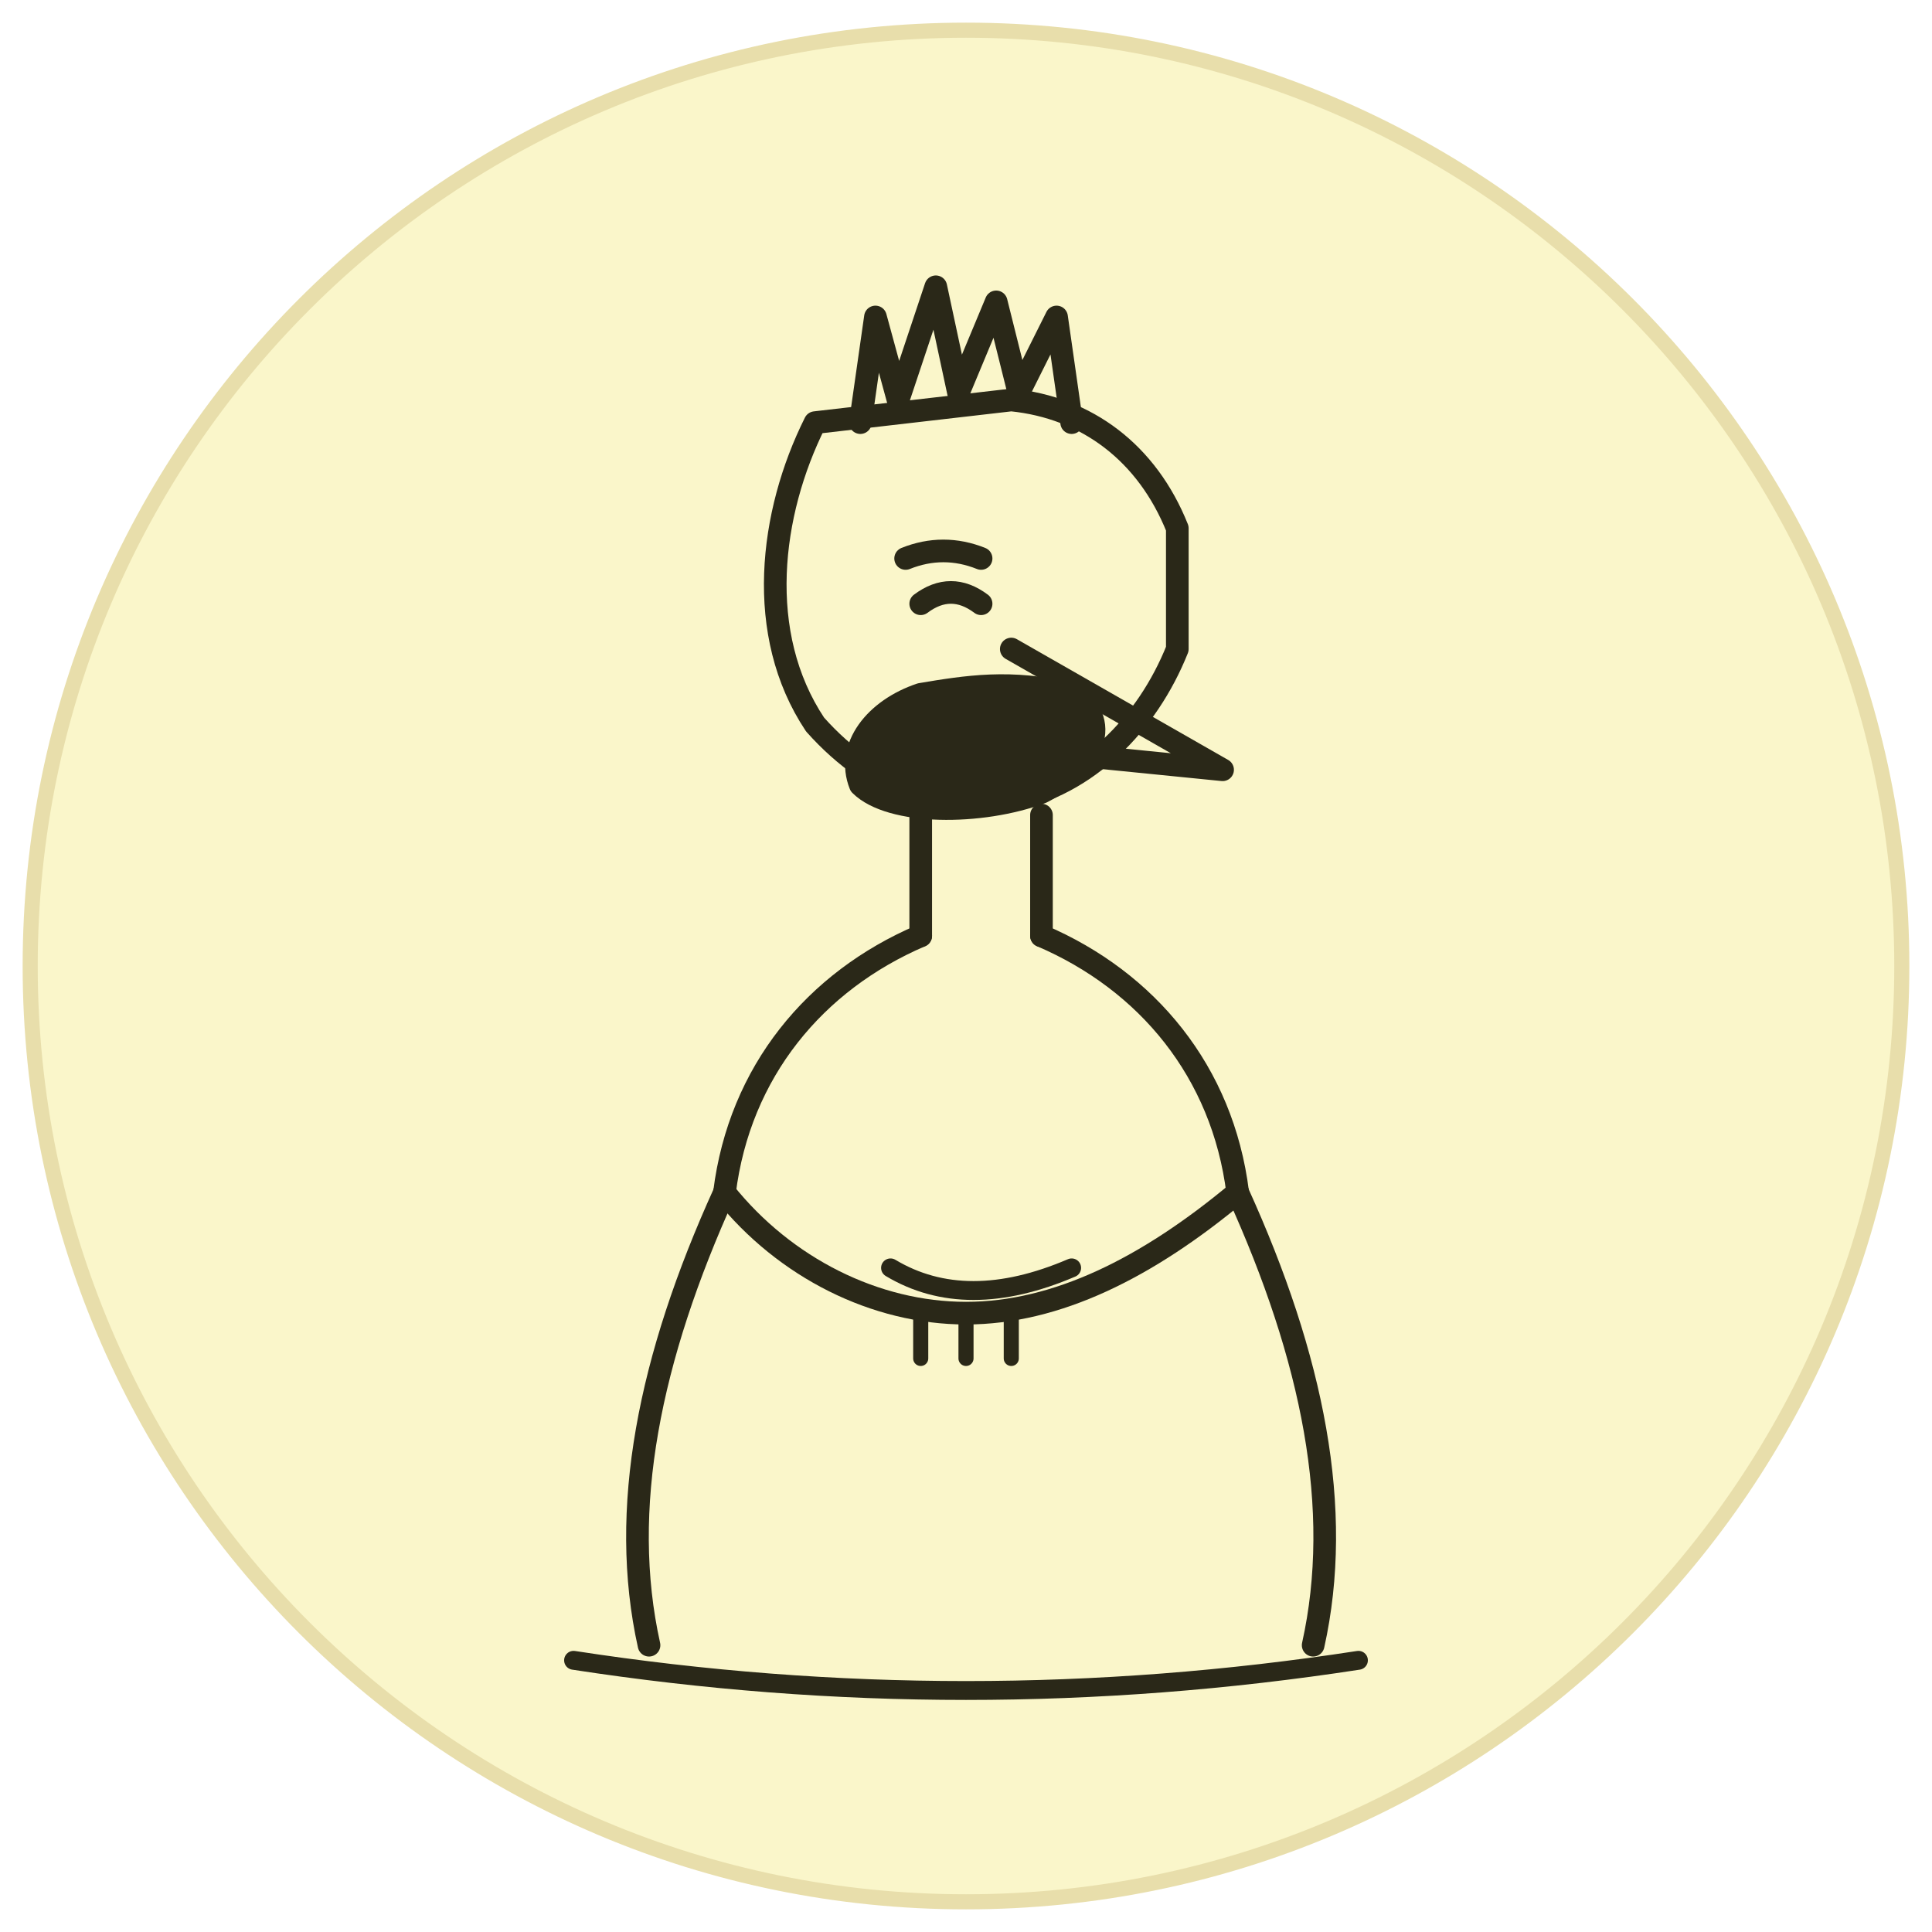
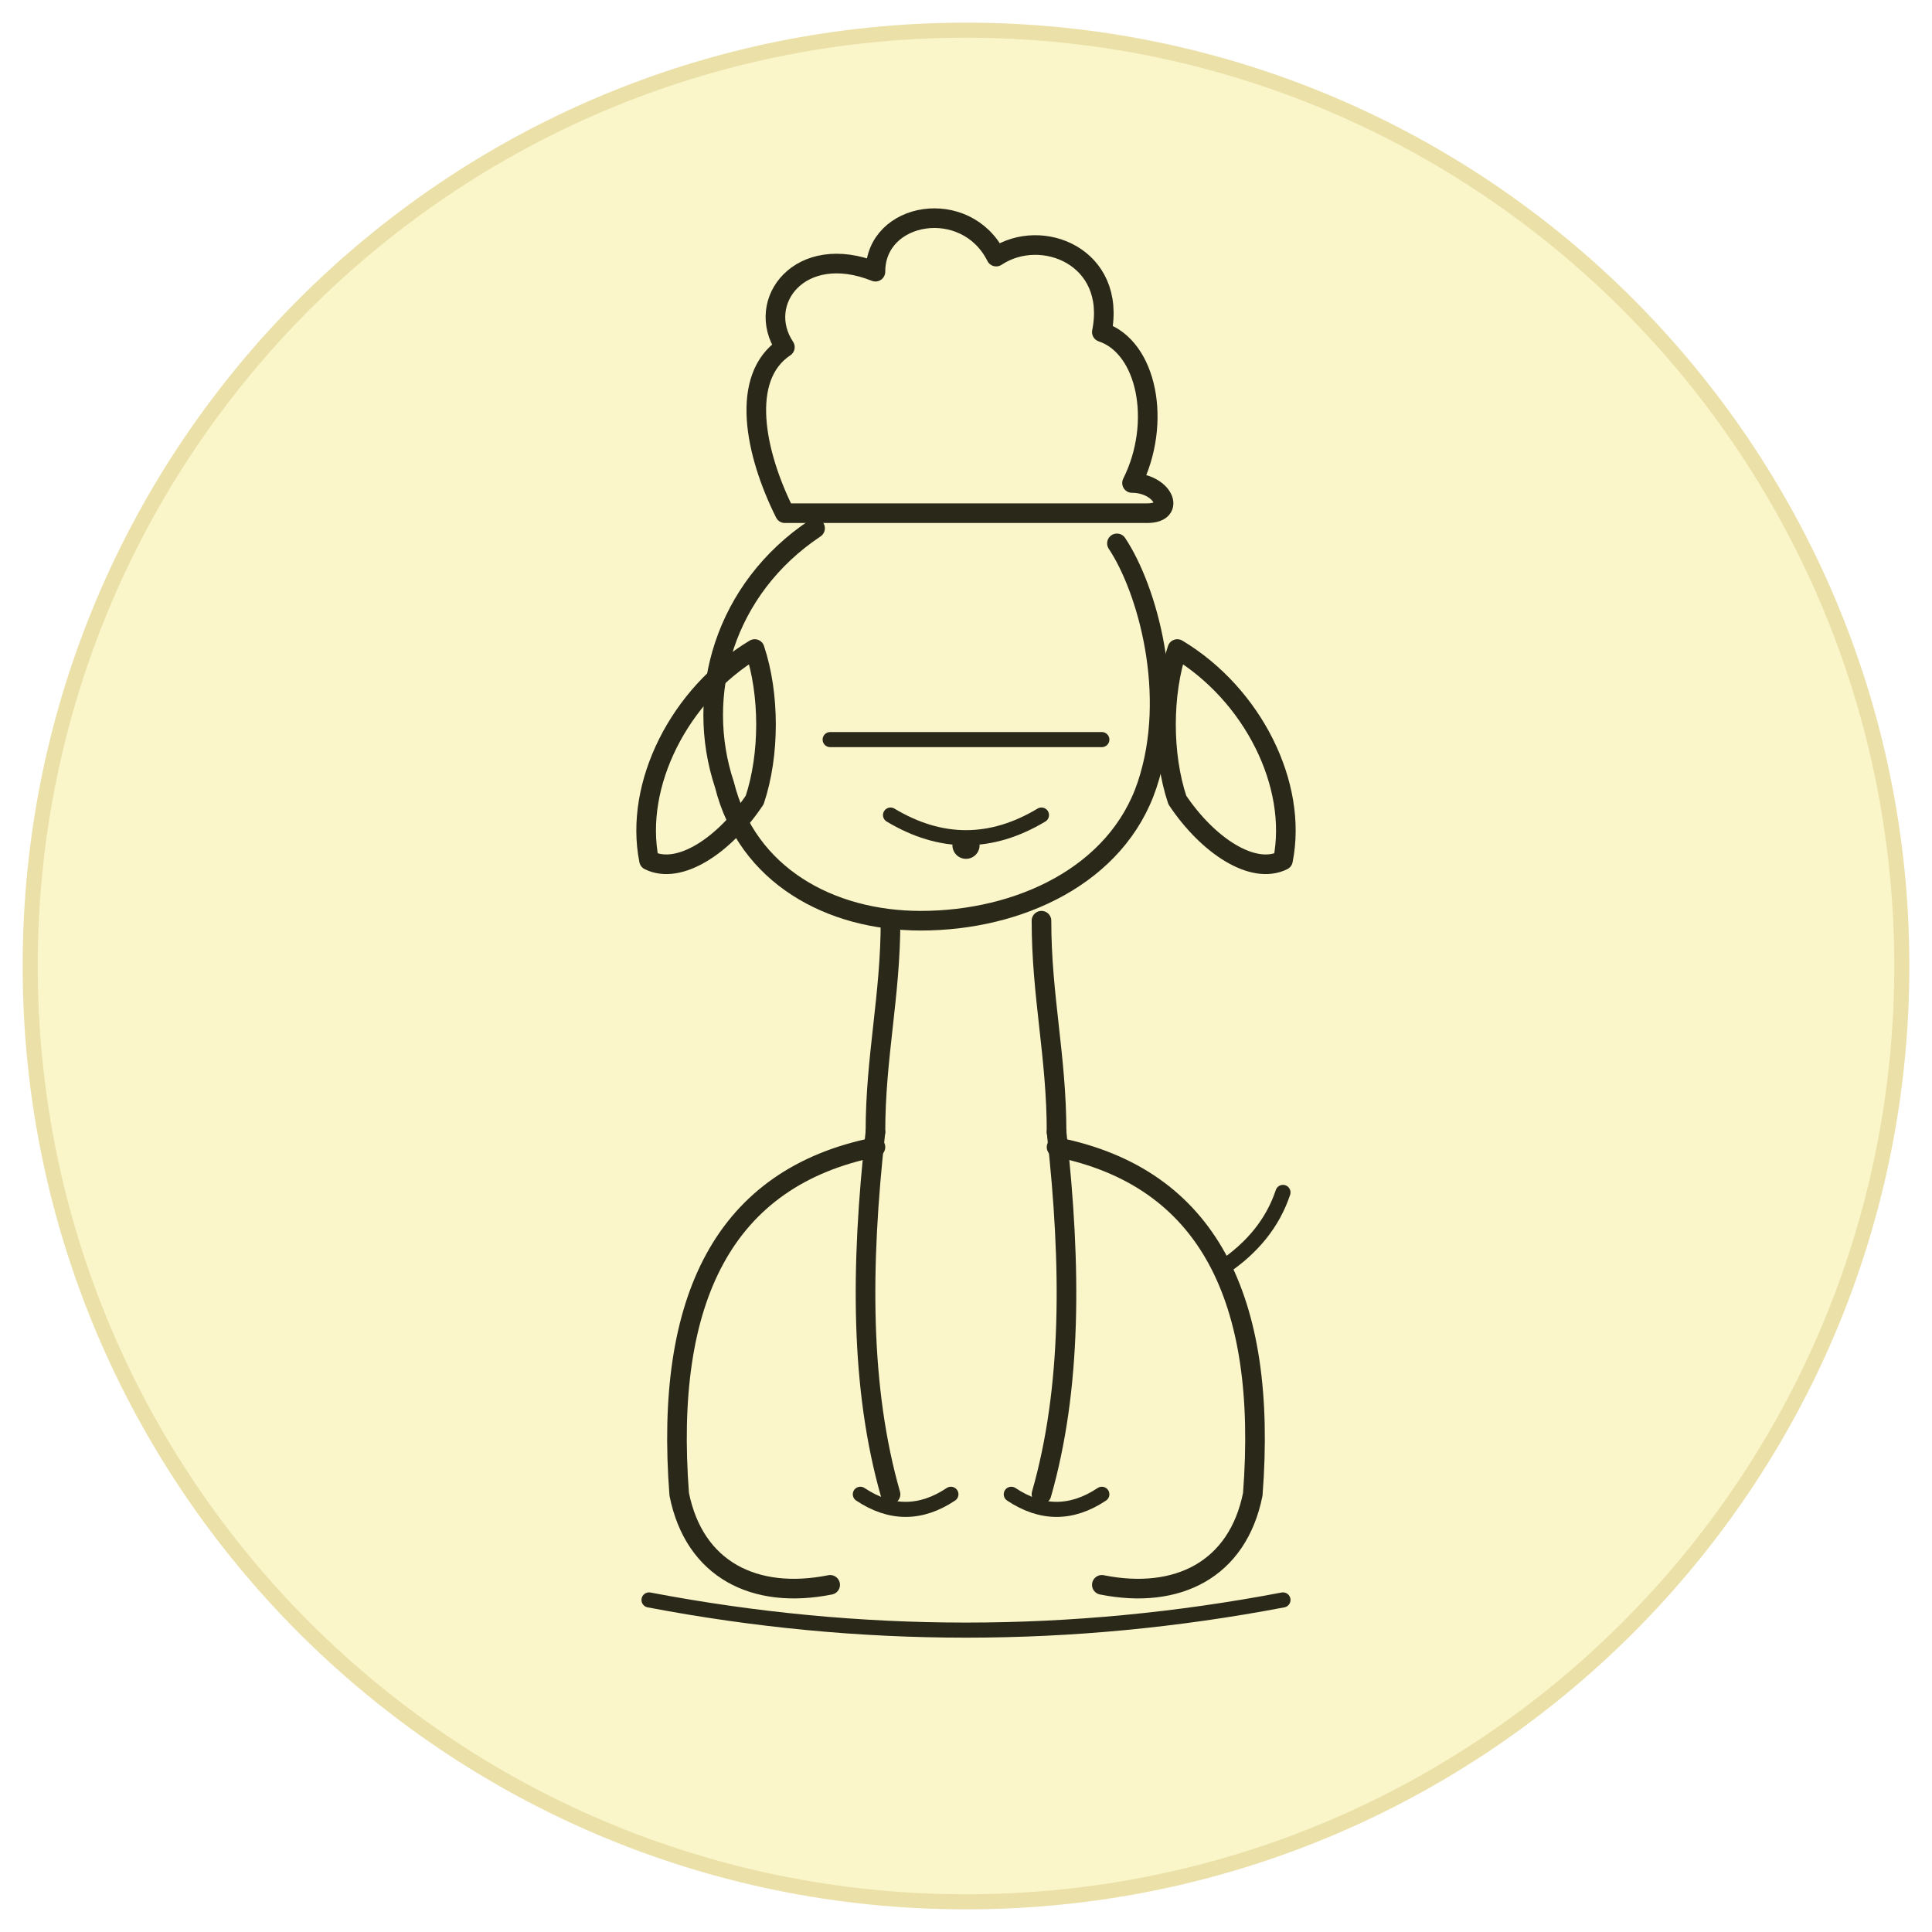
<svg xmlns="http://www.w3.org/2000/svg" viewBox="0 0 256 256" role="img" aria-label="Mendieta">
-   <circle cx="128" cy="128" r="124" fill="#FAF6CA" stroke="#E8DEAB" stroke-width="2" />
-   <g fill="none" stroke="#2A2818" stroke-width="3" stroke-linecap="round" stroke-linejoin="round">
-     <path d="M114 56 L116 42 L119 53 L124 38 L127 52 L132 40 L135 52 L140 42 L142 56" />
-     <path d="M108 56 C 102 68, 100 84, 108 96 C 116 105, 126 108, 134 106 C 144 104, 152 96, 156 86 L 156 70 C 152 60, 144 54, 134 53 Z" />
-     <path d="M122 92 C 116 94, 112 99, 114 104 C 118 108, 130 108, 138 105 C 144 102, 148 96, 142 92 C 134 90, 128 91, 122 92 Z" fill="#2A2818" />
-     <path d="M134 86 L 162 102 L 142 100" stroke-width="3" fill="none" />
-     <path d="M122 80 q 4 -3 8 0" />
-     <path d="M120 74 q 5 -2 10 0" />
-     <path d="M122 108 L 122 124 M 138 108 L 138 124" />
-     <path d="M122 124 C 108 130, 98 142, 96 158 M 138 124 C 152 130, 162 142, 164 158" />
-     <path d="M96 158 C 104 168, 116 174, 128 174 C 140 174, 152 168, 164 158" />
-     <path d="M118 168 q 10 6 24 0" stroke-width="2.5" />
-     <path d="M122 174 l 0 6 M 128 174 l 0 6 M 134 174 l 0 6" stroke-width="2" />
-     <path d="M96 158 C 86 180, 82 200, 86 218" />
-     <path d="M164 158 C 174 180, 178 200, 174 218" />
-     <path d="M76 220 q 52 8 104 0" stroke-width="2.5" />
+   <circle cx="128" cy="128" r="124" fill="#FAF6CA" stroke="#EBE0A8" stroke-width="2" />
+   <g fill="none" stroke="#2A2818" stroke-width="2.6" stroke-linecap="round" stroke-linejoin="round">
+     <path d="M104 68 L 152 68" stroke-width="2.4" />
+     <path d="M104 68              C 100 60, 98 50, 104 46              C 100 40, 106 32, 116 36              C 116 28, 128 26, 132 34              C 138 30, 148 34, 146 44              C 152 46, 154 56, 150 64              C 154 64, 156 68, 152 68 Z" />
+     <path d="M108 70              C 96 78, 92 92, 96 104              C 99 116, 110 122, 122 122              C 135 122, 148 116, 152 104              C 156 92, 152 78, 148 72" />
+     <path d="M100 86              C 90 92, 84 104, 86 114              C 90 116, 96 112, 100 106              C 102 100, 102 92, 100 86 Z" />
+     <path d="M156 86              C 166 92, 172 104, 170 114              C 166 116, 160 112, 156 106              C 154 100, 154 92, 156 86 Z" />
+     <path d="M110 98 L 146 98" stroke-width="2" />
+     <path d="M118 108 q 10 6 20 0" stroke-width="2" />
+     <circle cx="128" cy="112" r="1.8" fill="#2A2818" stroke="none" />
+     <path d="M118 122 C 118 132, 116 140, 116 150" />
+     <path d="M138 122 C 138 132, 140 140, 140 150" />
+     <path d="M116 150 C 114 168, 114 184, 118 198" />
+     <path d="M140 150 C 142 168, 142 184, 138 198" />
+     <path d="M114 198 q 6 4 12 0" stroke-width="2" />
+     <path d="M134 198 q 6 4 12 0" stroke-width="2" />
+     <path d="M116 152              C 96 156, 88 172, 90 198              C 92 208, 100 212, 110 210" />
+     <path d="M140 152              C 160 156, 168 172, 166 198              C 164 208, 156 212, 146 210" />
+     <path d="M86 212 q 42 8 84 0" stroke-width="2" />
+     <path d="M162 168 q 6 -4 8 -10" stroke-width="2" />
  </g>
</svg>
